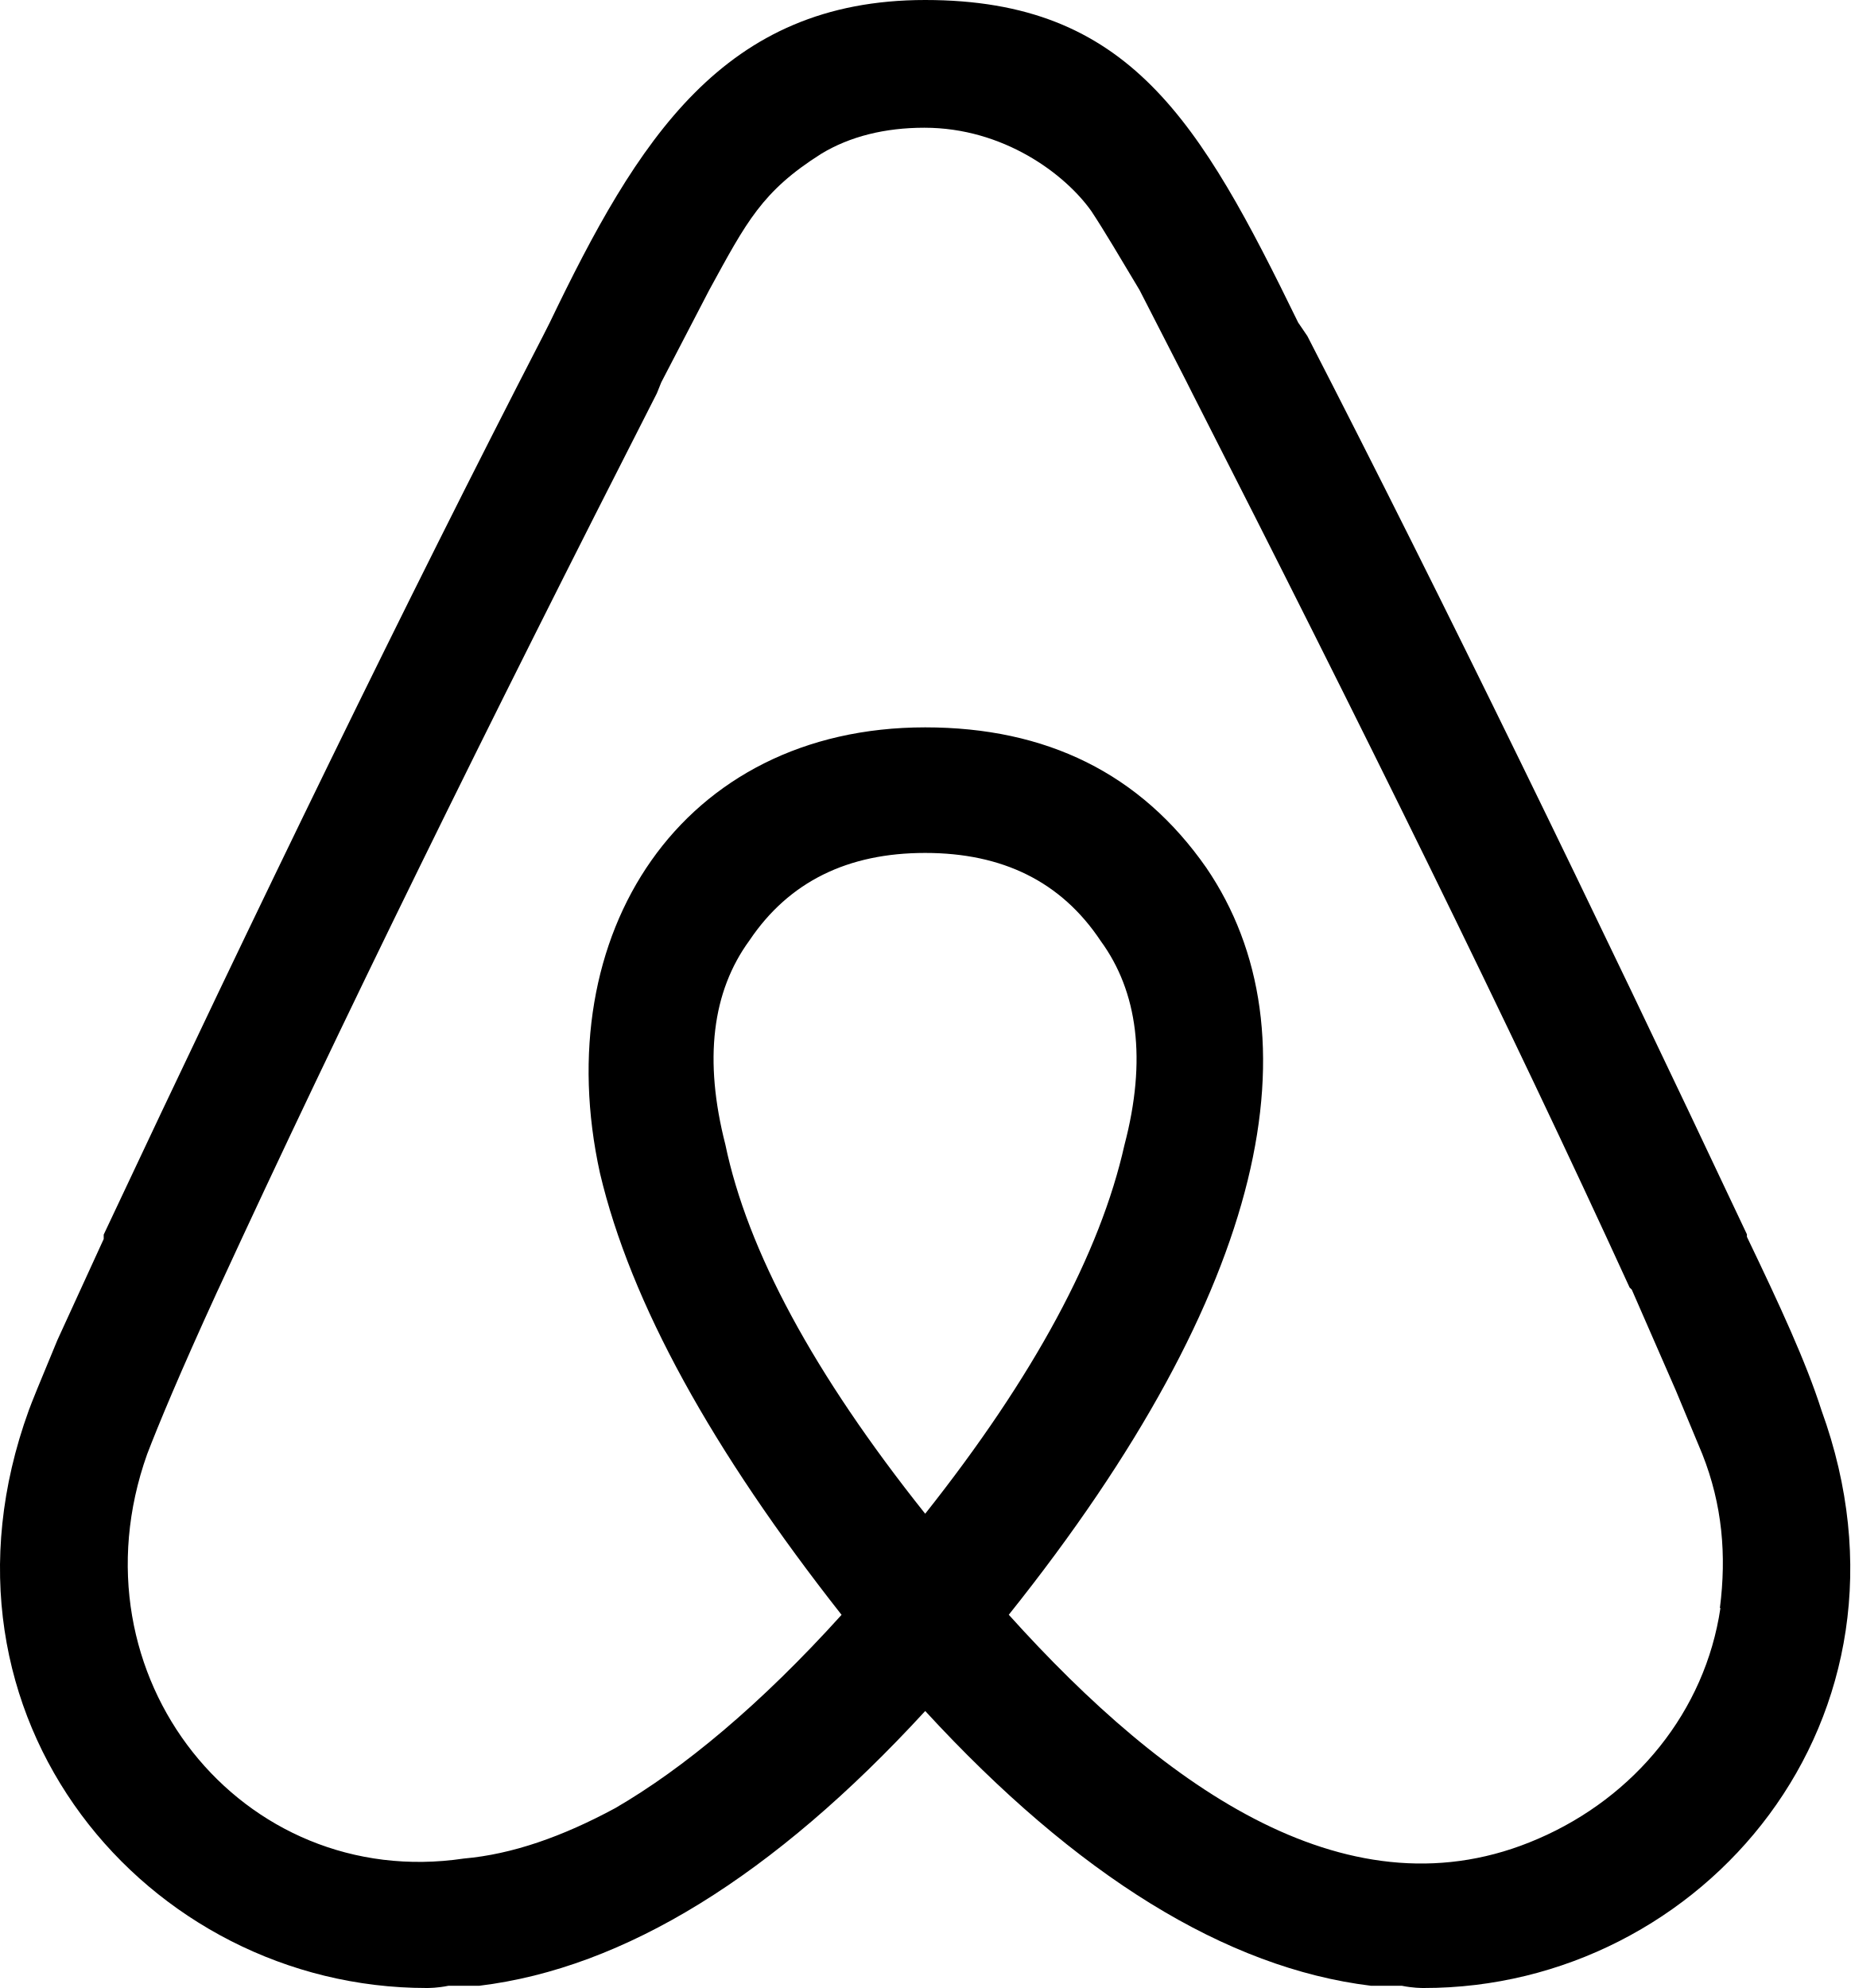
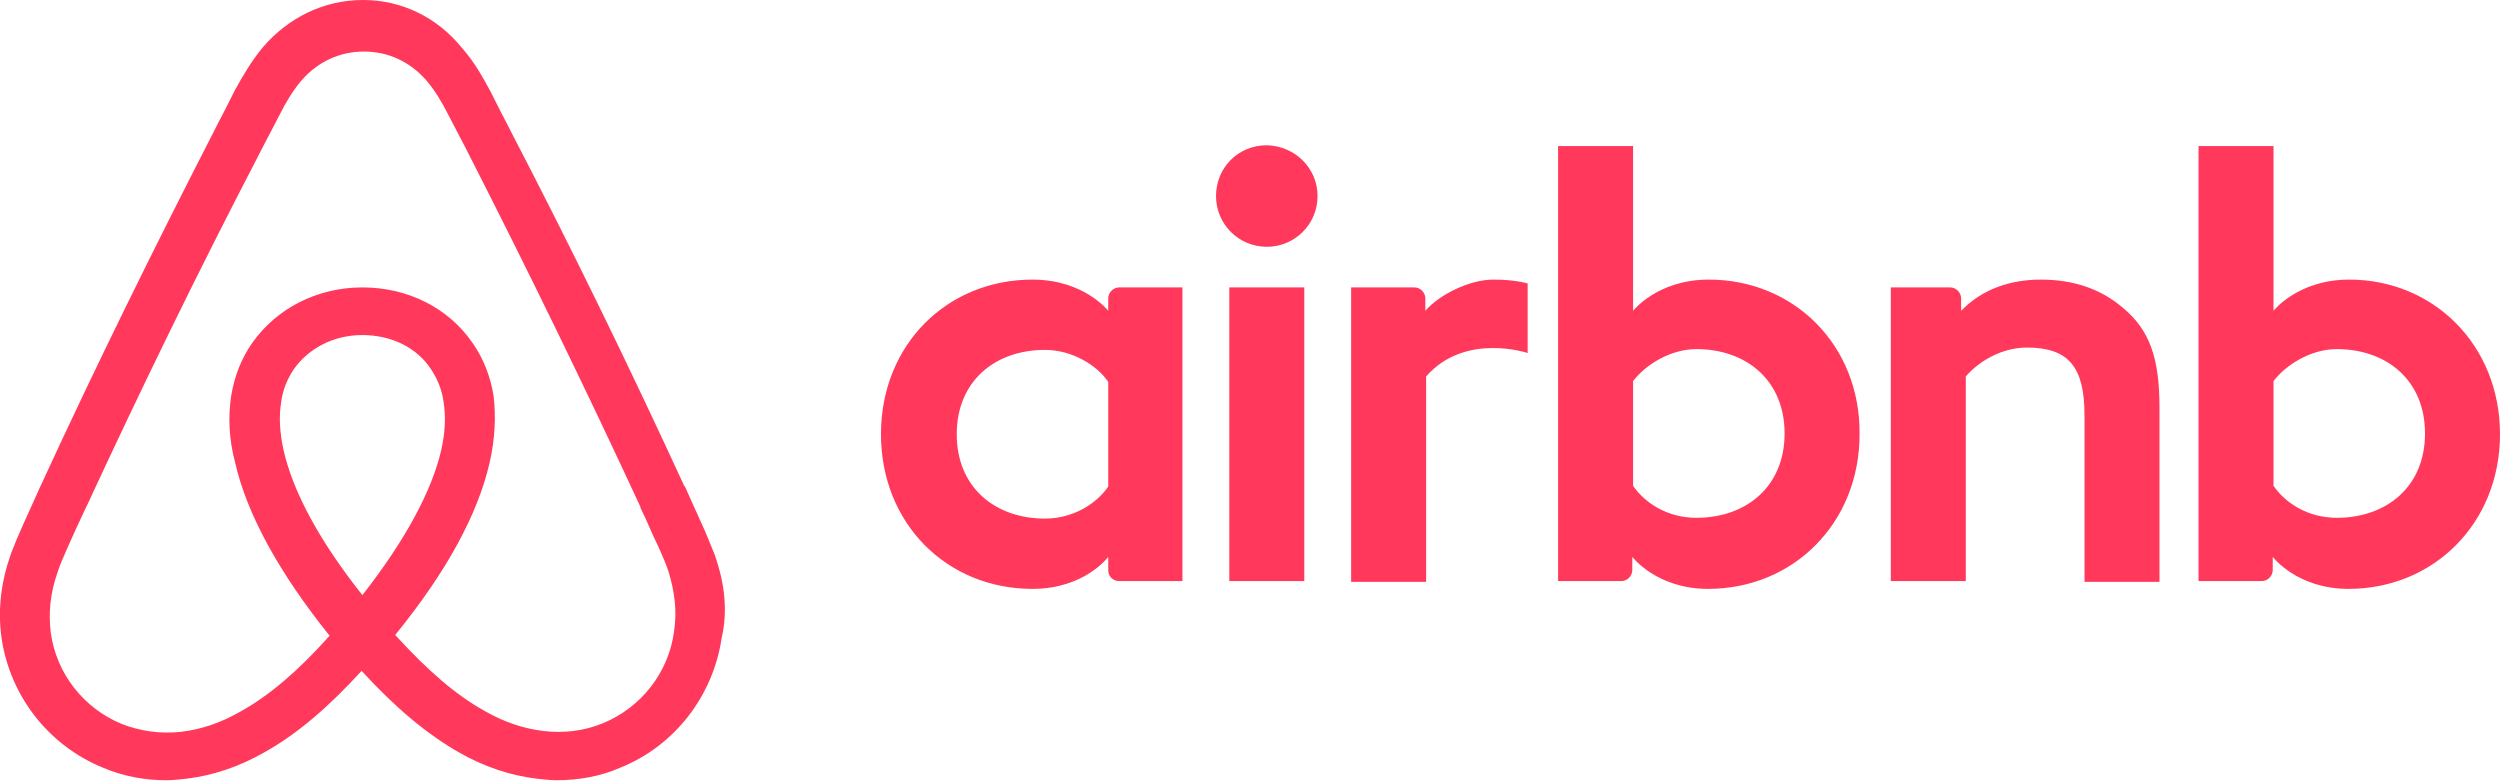
- <svg xmlns="http://www.w3.org/2000/svg" viewBox="0.83 0.00 22.34 24.00" fill="none">
-   <path fill="#000" d="M12.001 18.275c-1.353-1.697-2.148-3.184-2.413-4.457-.263-1.027-.16-1.848.291-2.465.477-.71 1.188-1.056 2.121-1.056s1.643.345 2.12 1.063c.446.61.558 1.432.286 2.465-.291 1.298-1.085 2.785-2.412 4.458zm9.601 1.14c-.185 1.246-1.034 2.28-2.2 2.783-2.253.98-4.483-.583-6.392-2.704 3.157-3.951 3.74-7.028 2.385-9.018-.795-1.14-1.933-1.695-3.394-1.695-2.944 0-4.563 2.49-3.927 5.382.37 1.565 1.352 3.343 2.917 5.332-.98 1.085-1.91 1.856-2.732 2.333-.636.344-1.245.558-1.828.609-2.679.399-4.778-2.2-3.825-4.88.132-.345.395-.98.845-1.961l.025-.053c1.464-3.178 3.242-6.79 5.285-10.795l.053-.132.58-1.116c.45-.822.635-1.19 1.351-1.643.346-.21.77-.315 1.246-.315.954 0 1.698.558 2.016 1.007.158.239.345.557.582.953l.558 1.089.08.159c2.041 4.004 3.821 7.608 5.279 10.794l.026.025.533 1.22.318.764c.243.613.294 1.222.213 1.858zm1.22-2.39c-.186-.583-.505-1.271-.9-2.094v-.03c-1.889-4.006-3.642-7.608-5.307-10.844l-.111-.163C15.317 1.461 14.468 0 12.001 0c-2.44 0-3.476 1.695-4.535 3.898l-.081.16c-1.669 3.236-3.421 6.843-5.303 10.847v.053l-.559 1.22c-.21.504-.317.768-.345.847C-.172 20.74 2.611 24 5.98 24c.027 0 .132 0 .265-.027h.372c1.75-.213 3.554-1.325 5.384-3.317 1.829 1.989 3.635 3.104 5.382 3.317h.372c.133.027.239.027.265.027 3.37.003 6.152-3.261 4.802-6.975z" />
+ <svg xmlns="http://www.w3.org/2000/svg" version="1.1" id="Layer_1" x="0px" y="0px" viewBox="0 0 320.1 99.9" xml:space="preserve">
+   <path fill="#FF385C" d="M168.7,25.1c0,3.6-2.9,6.5-6.5,6.5s-6.5-2.9-6.5-6.5s2.8-6.5,6.5-6.5C165.9,18.7,168.7,21.6,168.7,25.1z   M141.9,38.2c0,0.6,0,1.6,0,1.6s-3.1-4-9.7-4c-10.9,0-19.4,8.3-19.4,19.8c0,11.4,8.4,19.8,19.4,19.8c6.7,0,9.7-4.1,9.7-4.1v1.7  c0,0.8,0.6,1.4,1.4,1.4h8.1V36.8c0,0-7.4,0-8.1,0C142.5,36.8,141.9,37.5,141.9,38.2z M141.9,62.3c-1.5,2.2-4.5,4.1-8.1,4.1  c-6.4,0-11.3-4-11.3-10.8s4.9-10.8,11.3-10.8c3.5,0,6.7,2,8.1,4.1V62.3z M157.4,36.8h9.6v37.6h-9.6V36.8z M300.8,35.8  c-6.6,0-9.7,4-9.7,4V18.7h-9.6v55.7c0,0,7.4,0,8.1,0c0.8,0,1.4-0.7,1.4-1.4v-1.7l0,0c0,0,3.1,4.1,9.7,4.1c10.9,0,19.4-8.4,19.4-19.8  C320.1,44.2,311.6,35.8,300.8,35.8z M299.2,66.3c-3.7,0-6.6-1.9-8.1-4.1V48.8c1.5-2,4.7-4.1,8.1-4.1c6.4,0,11.3,4,11.3,10.8  S305.6,66.3,299.2,66.3z M276.5,52.1v22.4h-9.6V53.2c0-6.2-2-8.7-7.4-8.7c-2.9,0-5.9,1.5-7.8,3.7v26.2h-9.6V36.8h7.6  c0.8,0,1.4,0.7,1.4,1.4v1.6c2.8-2.9,6.5-4,10.2-4c4.2,0,7.7,1.2,10.5,3.6C275.2,42.2,276.5,45.8,276.5,52.1z M218.8,35.8  c-6.6,0-9.7,4-9.7,4V18.7h-9.6v55.7c0,0,7.4,0,8.1,0c0.8,0,1.4-0.7,1.4-1.4v-1.7l0,0c0,0,3.1,4.1,9.7,4.1c10.9,0,19.4-8.4,19.4-19.8  C238.2,44.2,229.7,35.8,218.8,35.8z M217.2,66.3c-3.7,0-6.6-1.9-8.1-4.1V48.8c1.5-2,4.7-4.1,8.1-4.1c6.4,0,11.3,4,11.3,10.8  S223.6,66.3,217.2,66.3z M191.2,35.8c2.9,0,4.4,0.5,4.4,0.5v8.9c0,0-8-2.7-13,3v26.3h-9.6V36.8c0,0,7.4,0,8.1,0  c0.8,0,1.4,0.7,1.4,1.4v1.6C184.3,37.7,188.2,35.8,191.2,35.8z M91.5,71c-0.5-1.2-1-2.5-1.5-3.6c-0.8-1.8-1.6-3.5-2.3-5.1l-0.1-0.1  c-6.9-15-14.3-30.2-22.1-45.2l-0.3-0.6c-0.8-1.5-1.6-3.1-2.4-4.7c-1-1.8-2-3.7-3.6-5.5C56,2.2,51.4,0,46.5,0c-5,0-9.5,2.2-12.8,6  c-1.5,1.8-2.6,3.7-3.6,5.5c-0.8,1.6-1.6,3.2-2.4,4.7l-0.3,0.6C19.7,31.8,12.2,47,5.3,62l-0.1,0.2c-0.7,1.6-1.5,3.3-2.3,5.1  c-0.5,1.1-1,2.3-1.5,3.6c-1.3,3.7-1.7,7.2-1.2,10.8c1.1,7.5,6.1,13.8,13,16.6c2.6,1.1,5.3,1.6,8.1,1.6c0.8,0,1.8-0.1,2.6-0.2  c3.3-0.4,6.7-1.5,10-3.4c4.1-2.3,8-5.6,12.4-10.4c4.4,4.8,8.4,8.1,12.4,10.4c3.3,1.9,6.7,3,10,3.4c0.8,0.1,1.8,0.2,2.6,0.2  c2.8,0,5.6-0.5,8.1-1.6c7-2.8,11.9-9.2,13-16.6C93.2,78.2,92.8,74.7,91.5,71z M46.4,76.2c-5.4-6.8-8.9-13.2-10.1-18.6  c-0.5-2.3-0.6-4.3-0.3-6.1c0.2-1.6,0.8-3,1.6-4.2c1.9-2.7,5.1-4.4,8.8-4.4c3.7,0,7,1.6,8.8,4.4c0.8,1.2,1.4,2.6,1.6,4.2  c0.3,1.8,0.2,3.9-0.3,6.1C55.3,62.9,51.8,69.3,46.4,76.2z M86.3,80.9c-0.7,5.2-4.2,9.7-9.1,11.7c-2.4,1-5,1.3-7.6,1  c-2.5-0.3-5-1.1-7.6-2.6c-3.6-2-7.2-5.1-11.4-9.7c6.6-8.1,10.6-15.5,12.1-22.1c0.7-3.1,0.8-5.9,0.5-8.5c-0.4-2.5-1.3-4.8-2.7-6.8  c-3.1-4.5-8.3-7.1-14.1-7.1s-11,2.7-14.1,7.1c-1.4,2-2.3,4.3-2.7,6.8c-0.4,2.6-0.3,5.5,0.5,8.5c1.5,6.6,5.6,14.1,12.1,22.2  c-4.1,4.6-7.8,7.7-11.4,9.7c-2.6,1.5-5.1,2.3-7.6,2.6c-2.7,0.3-5.3-0.1-7.6-1c-4.9-2-8.4-6.5-9.1-11.7c-0.3-2.5-0.1-5,0.9-7.8  c0.3-1,0.8-2,1.3-3.2c0.7-1.6,1.5-3.3,2.3-5l0.1-0.2c6.9-14.9,14.3-30.1,22-44.9l0.3-0.6c0.8-1.5,1.6-3.1,2.4-4.6  c0.8-1.6,1.7-3.1,2.8-4.4c2.1-2.4,4.9-3.7,8-3.7c3.1,0,5.9,1.3,8,3.7c1.1,1.3,2,2.8,2.8,4.4c0.8,1.5,1.6,3.1,2.4,4.6l0.3,0.6  C67.7,34.8,75.1,50,82,64.9L82,65c0.8,1.6,1.5,3.4,2.3,5c0.5,1.2,1,2.2,1.3,3.2C86.4,75.8,86.7,78.3,86.3,80.9z">
+  </path>
</svg>
